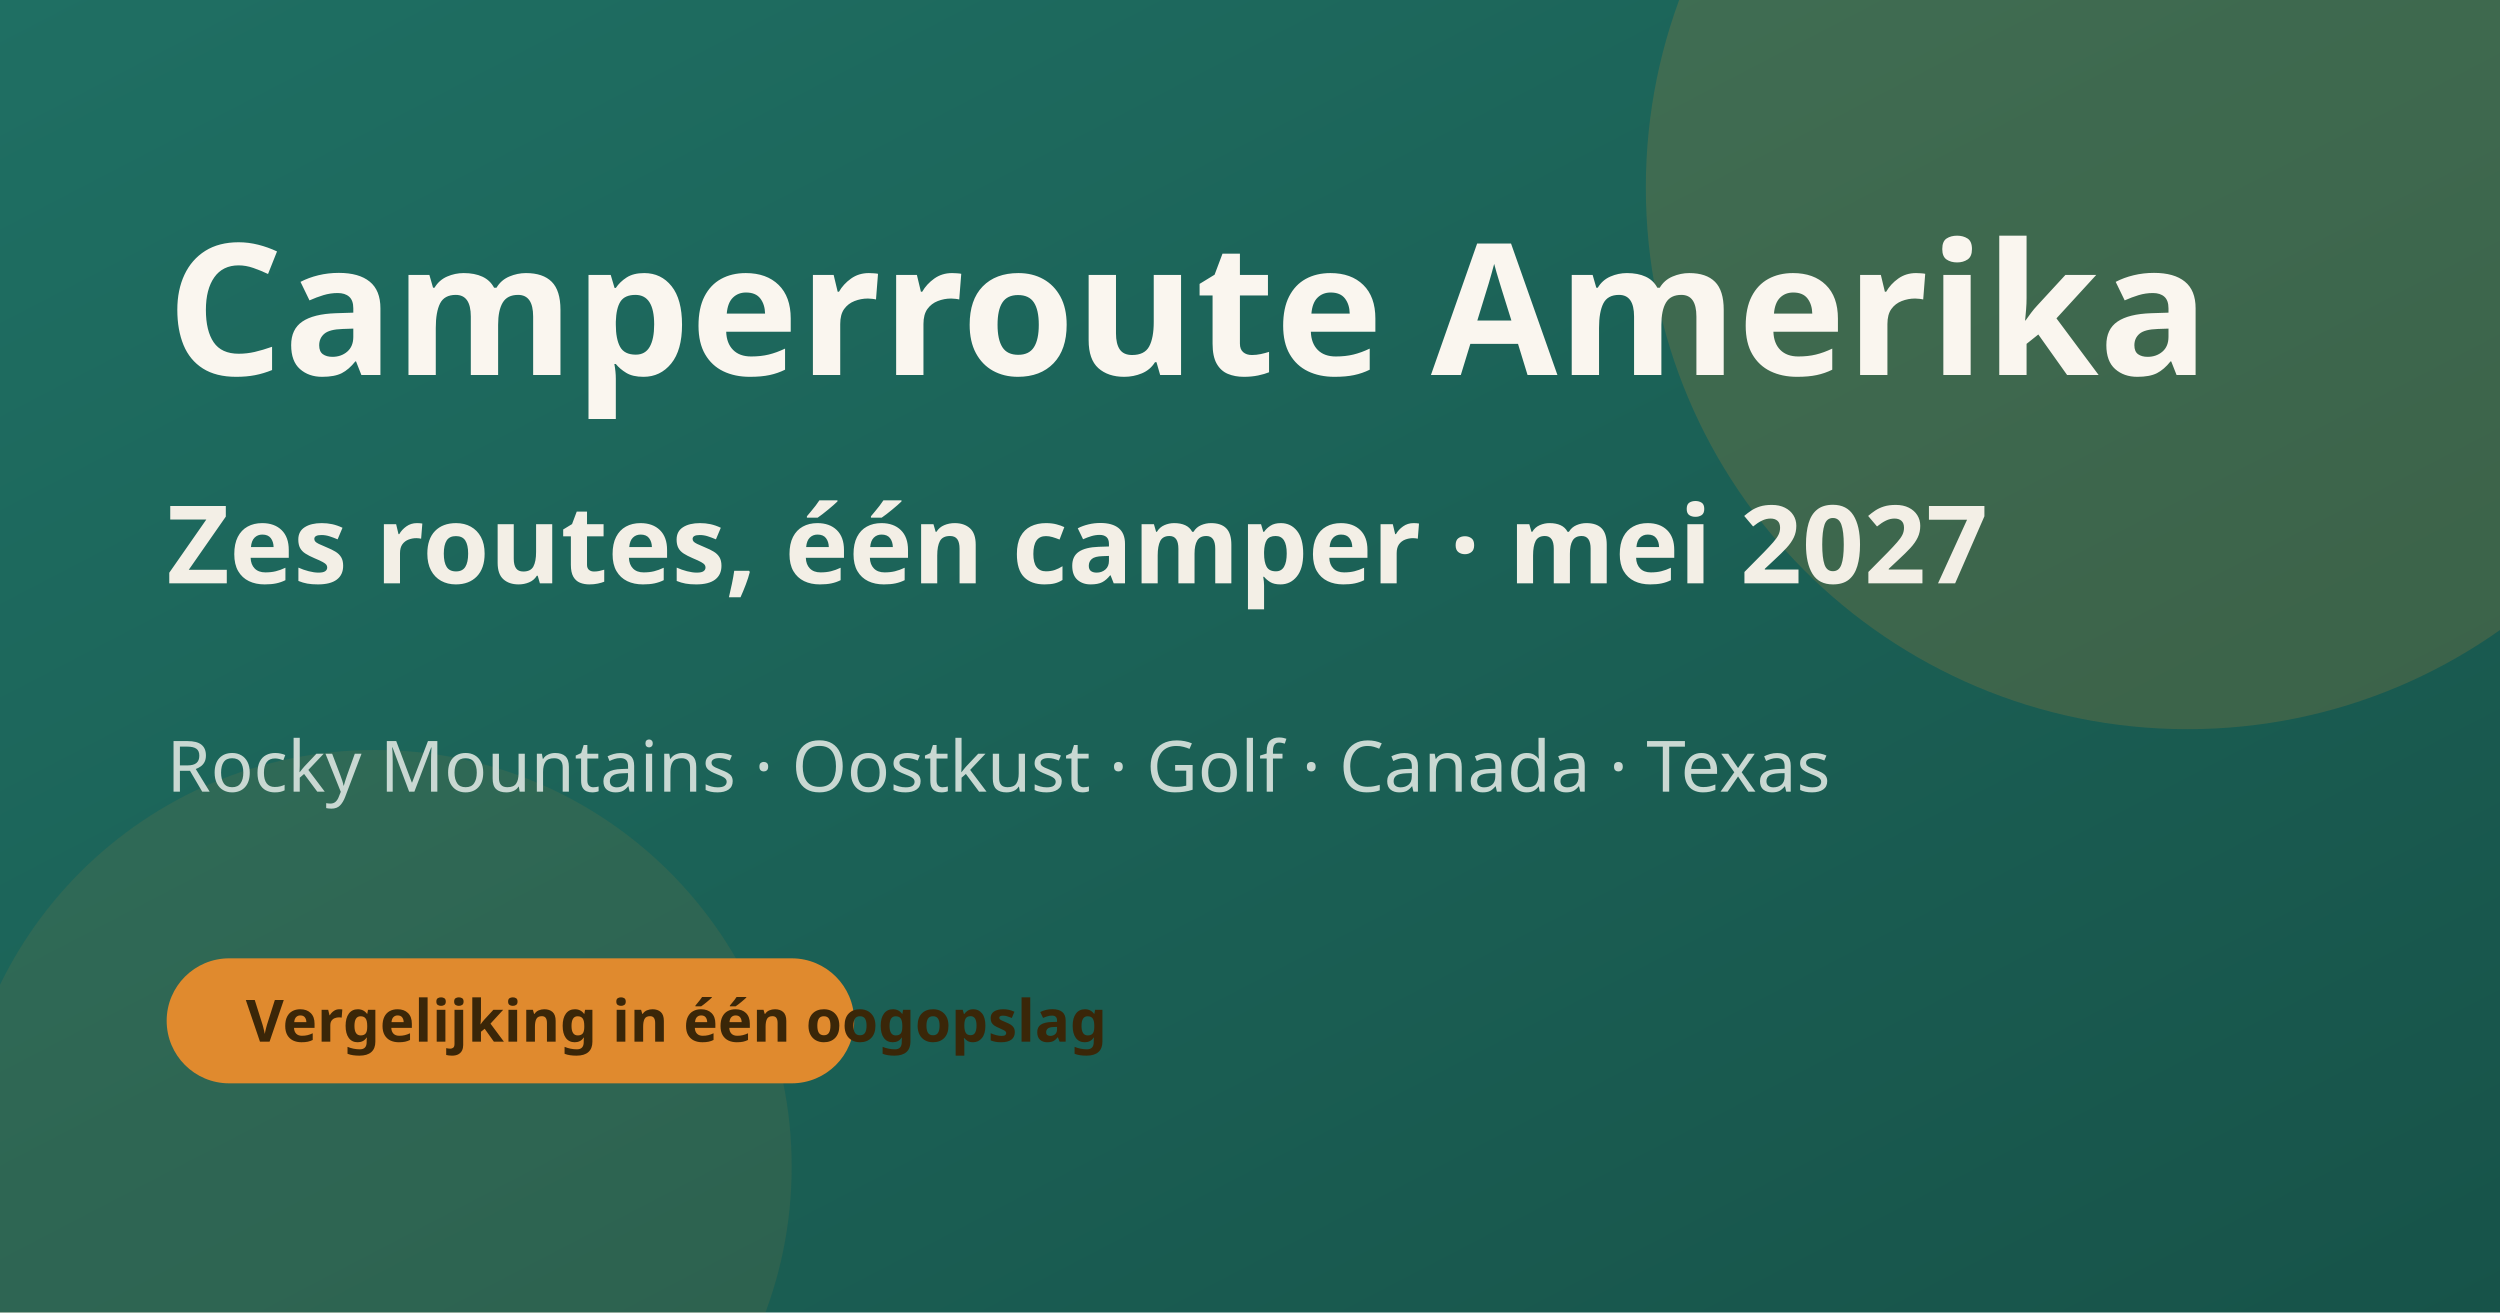
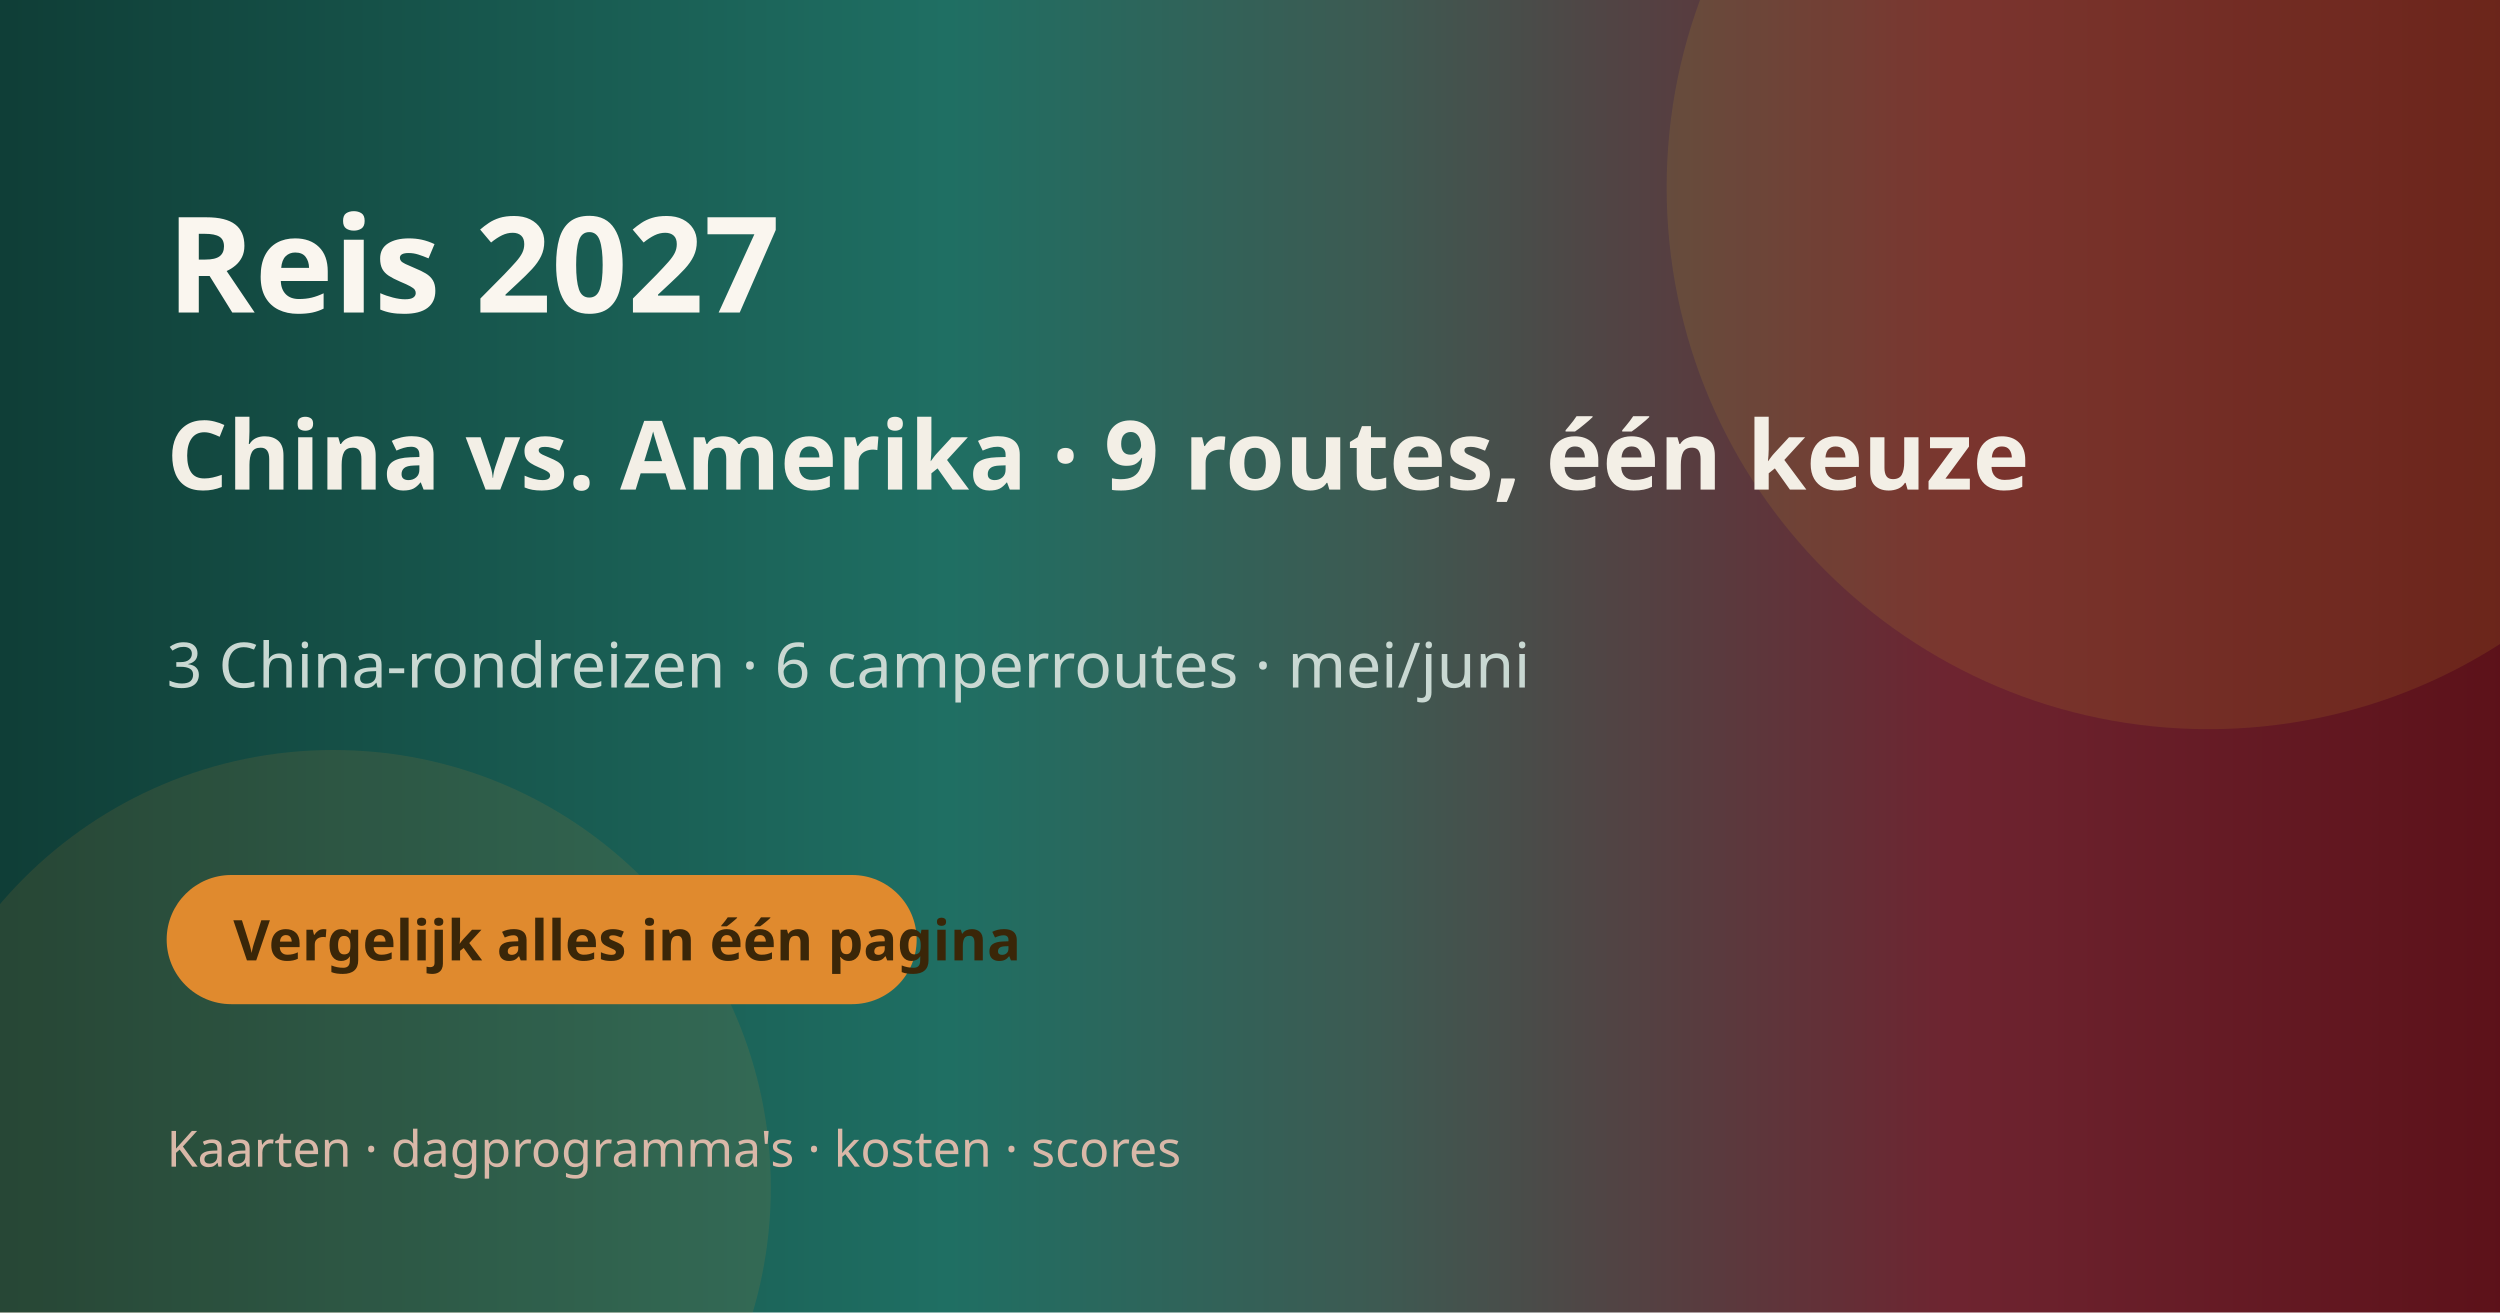
<svg xmlns="http://www.w3.org/2000/svg" width="1200" height="630" viewBox="0 0 1200 630">
  <defs>
-     <linearGradient id="g" x1="0" y1="0" x2="1" y2="1">
-       <stop offset="0" stop-color="#1f6f63" />
-       <stop offset="1" stop-color="#175349" />
+     <linearGradient id="g" x1="0" y1="0" x2="1" y2="0">
+       <stop offset="0" stop-color="#0f3d36" />
+       <stop offset=".38" stop-color="#1f6f63" />
+       <stop offset=".55" stop-color="#3d5a52" />
+       <stop offset=".78" stop-color="#6e2430" />
+       <stop offset="1" stop-color="#5c1119" />
    </linearGradient>
  </defs>
  <rect width="1200" height="630" fill="url(#g)" />
-   <circle cx="1050" cy="90" r="260" fill="#e08a2e" opacity=".18" />
-   <circle cx="180" cy="560" r="200" fill="#e08a2e" opacity=".10" />
-   <text x="80" y="180" font-family="system-ui,sans-serif" font-size="88" font-weight="800" fill="#faf6ef">Camperroute Amerika</text>
-   <text x="80" y="280" font-family="system-ui,sans-serif" font-size="52" font-weight="600" fill="#f3efe6">Zes routes, één camper · mei 2027</text>
-   <text x="80" y="380" font-family="system-ui,sans-serif" font-size="34" fill="#c9d8d2">Rocky Mountains · Oostkust · Golf · Canada · Texas</text>
-   <rect x="80" y="460" width="330" height="60" rx="30" fill="#e08a2e" />
-   <text x="118" y="500" font-family="system-ui,sans-serif" font-size="28" font-weight="700" fill="#3a2608">Vergelijking in één oogopslag</text>
+   <circle cx="1060" cy="90" r="260" fill="#c9a227" opacity=".14" />
+   <circle cx="160" cy="570" r="210" fill="#e08a2e" opacity=".12" />
+   <text x="80" y="150" font-family="system-ui,sans-serif" font-size="64" font-weight="800" fill="#faf6ef">Reis 2027</text>
+   <text x="80" y="235" font-family="system-ui,sans-serif" font-size="46" font-weight="600" fill="#f3efe6">China vs. Amerika · 9 routes, één keuze</text>
+   <text x="80" y="330" font-family="system-ui,sans-serif" font-size="30" fill="#c9d8d2">3 China-rondreizen · 6 camperroutes · mei/juni</text>
+   <rect x="80" y="420" width="360" height="62" rx="31" fill="#e08a2e" />
+   <text x="112" y="461" font-family="system-ui,sans-serif" font-size="27" font-weight="700" fill="#3a2608">Vergelijk alles in één pagina</text>
+   <text x="80" y="560" font-family="system-ui,sans-serif" font-size="24" fill="#d9b8a8">Kaarten · dagprogramma's · kosten · scores</text>
</svg>
